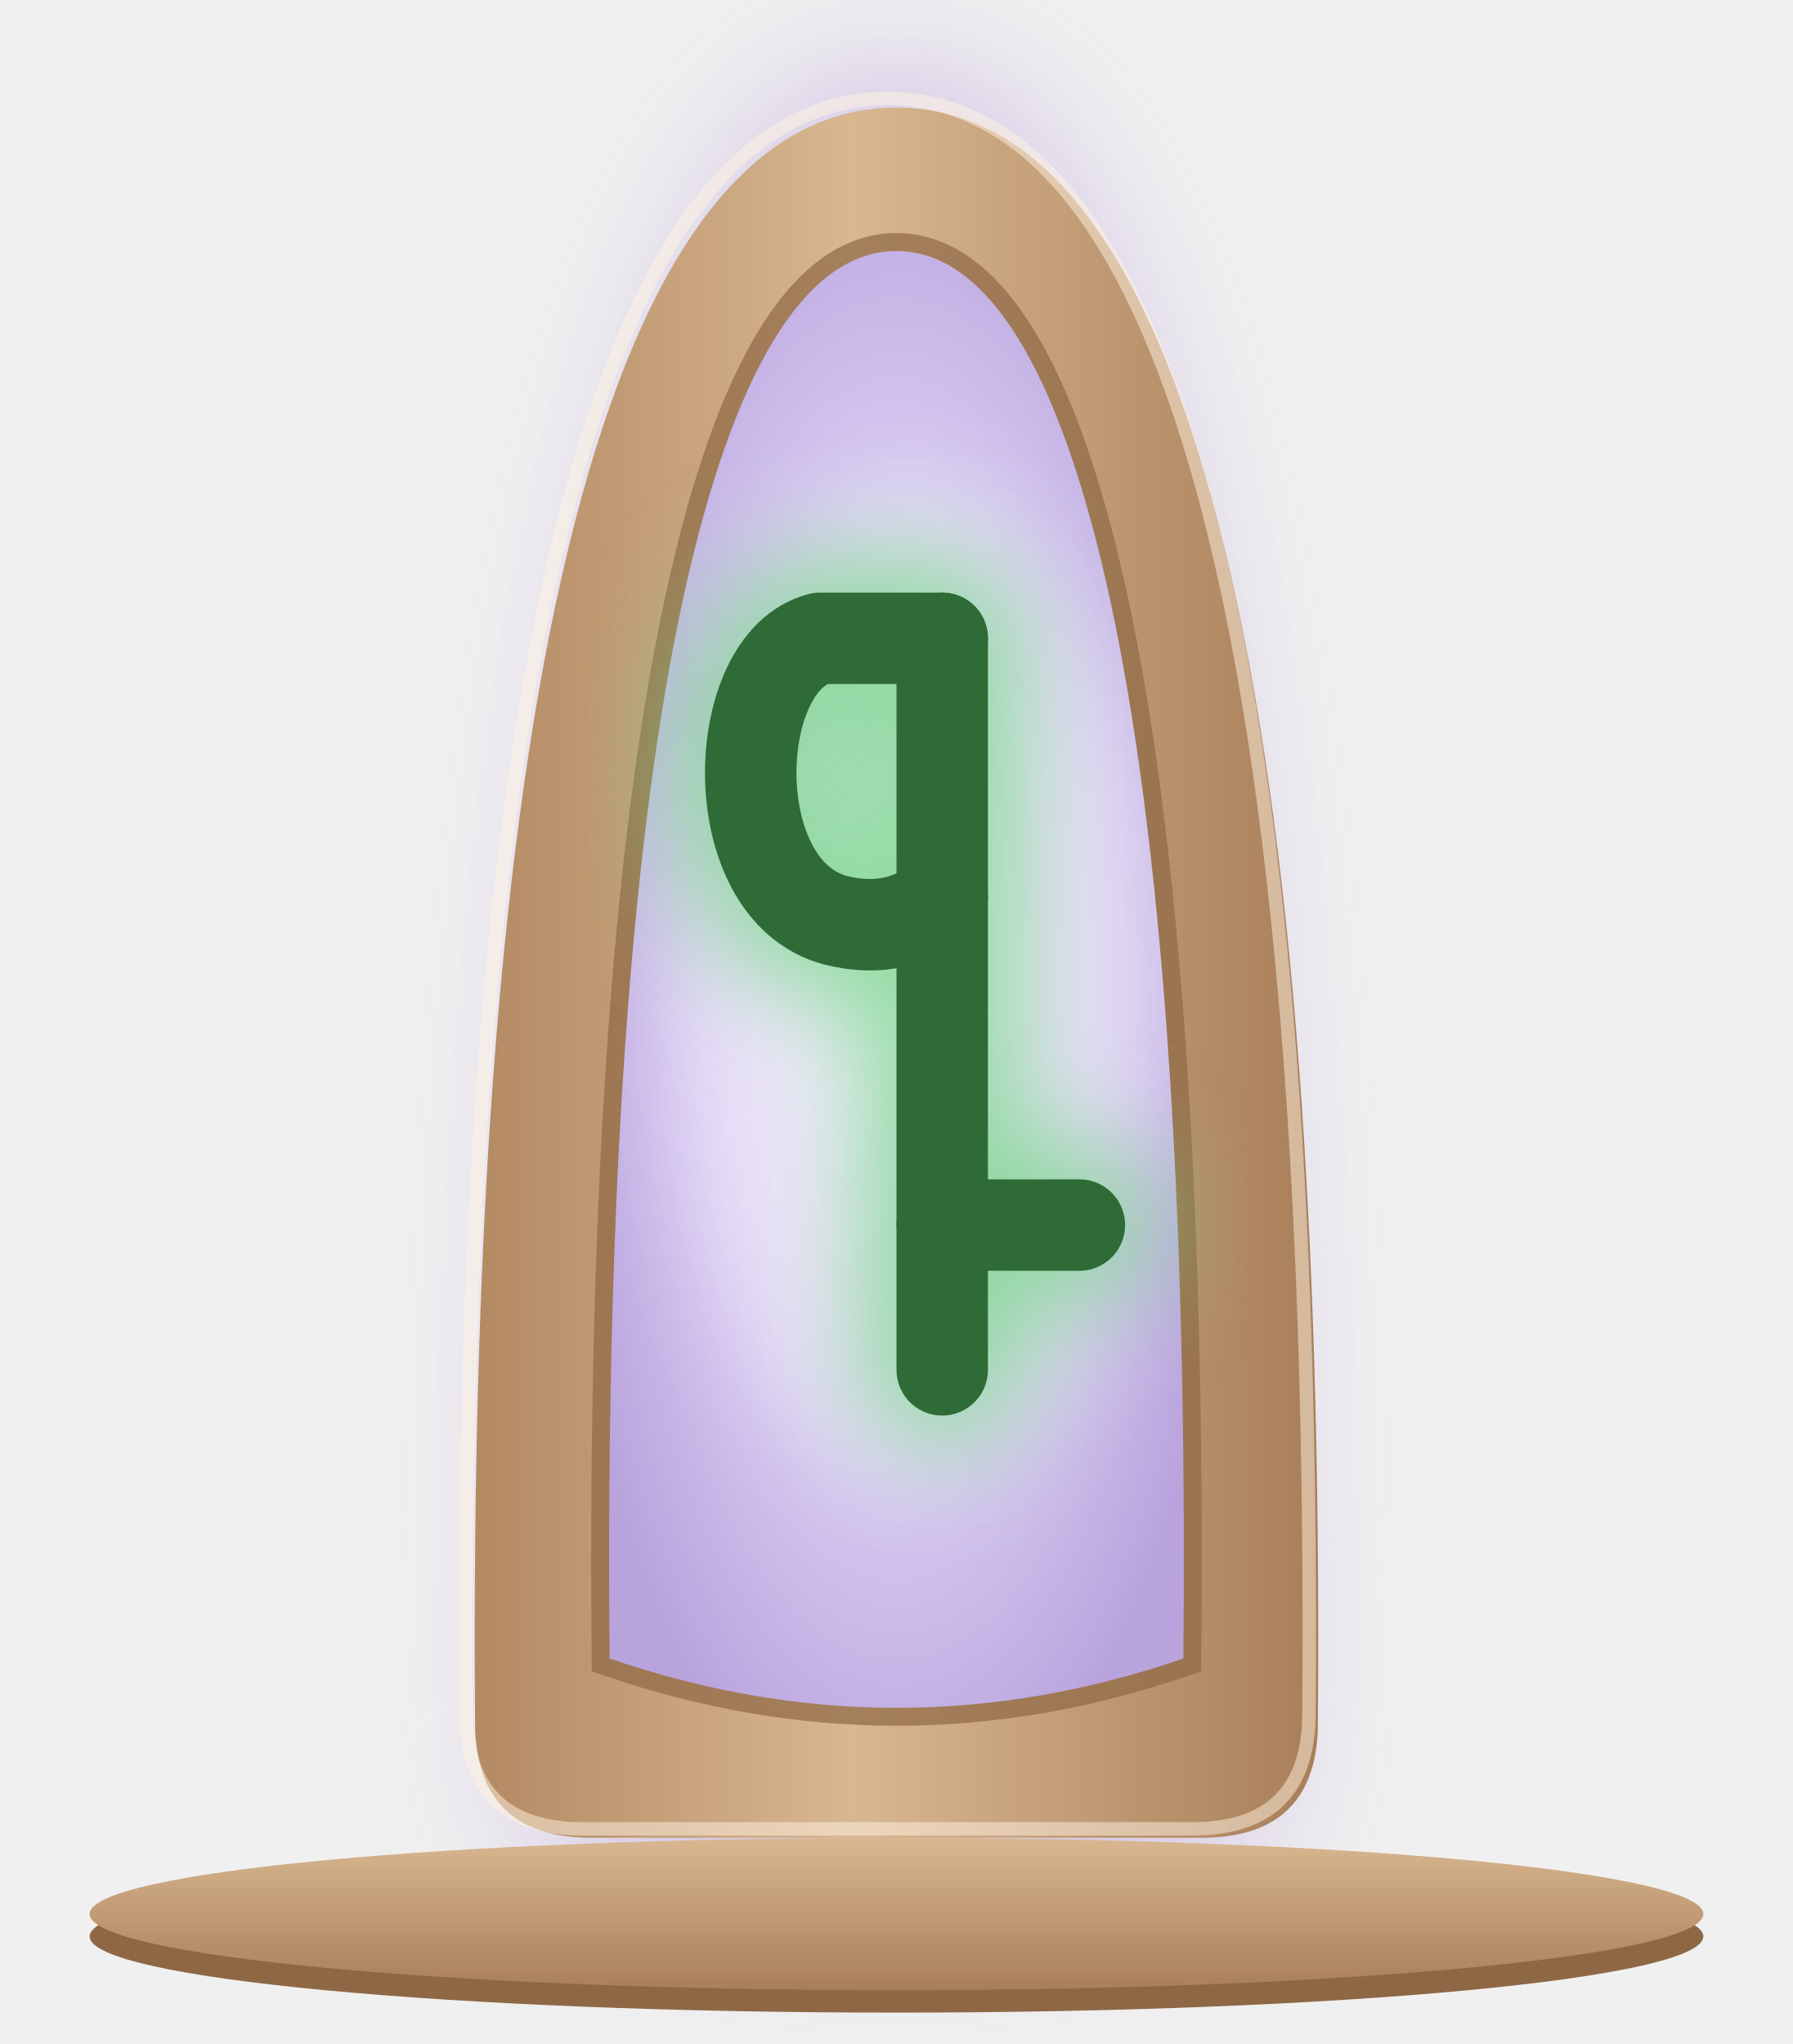
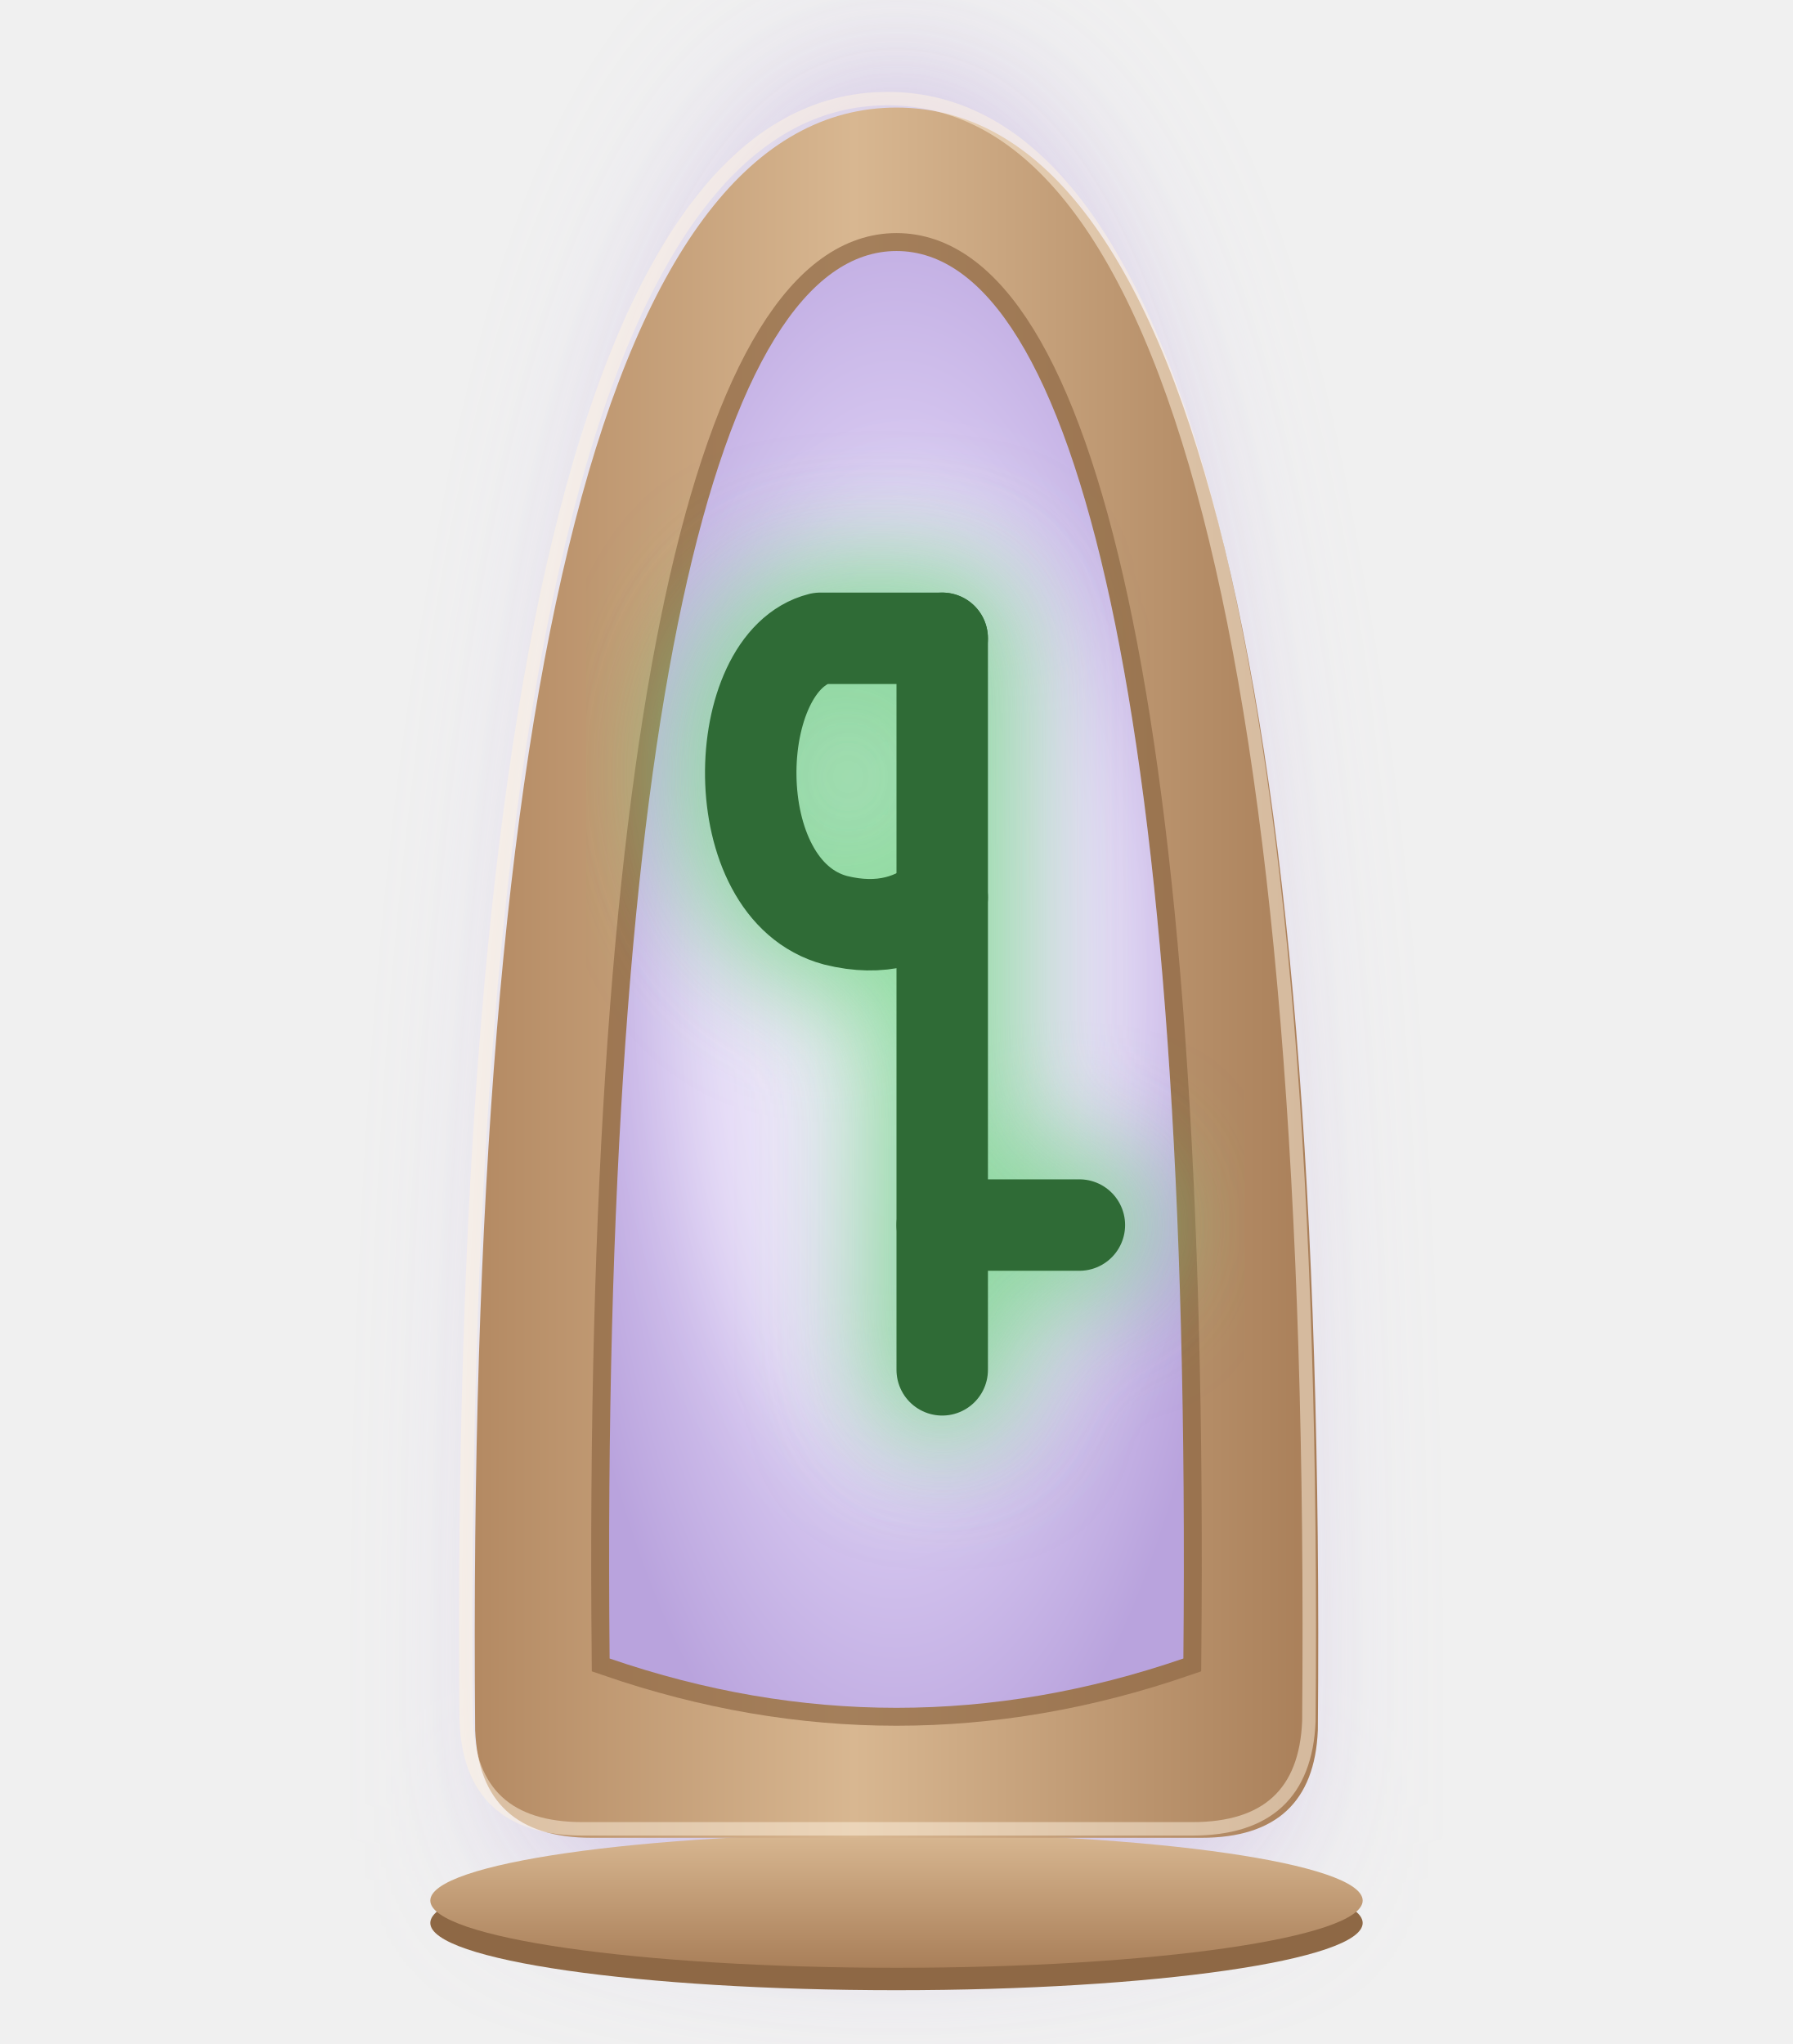
<svg xmlns="http://www.w3.org/2000/svg" viewBox="0 0 400 456" role="img" aria-labelledby="t">
  <defs>
    <radialGradient id="lavGlow" cx="50%" cy="50%" r="60%">
      <stop offset="0" stop-color="#F4EEFF" />
      <stop offset="0.55" stop-color="#D9CBF2" />
      <stop offset="1" stop-color="#B9A3DD" />
    </radialGradient>
    <filter id="halo" x="-50%" y="-50%" width="200%" height="200%">
      <feGaussianBlur stdDeviation="14" />
    </filter>
    <filter id="greenGlow" x="-50%" y="-50%" width="200%" height="200%">
      <feGaussianBlur in="SourceGraphic" stdDeviation="7" result="b" />
      <feMerge>
        <feMergeNode in="b" />
        <feMergeNode in="b" />
        <feMergeNode in="SourceGraphic" />
      </feMerge>
    </filter>
    <filter id="innerLight" x="-20%" y="-20%" width="140%" height="140%">
      <feGaussianBlur stdDeviation="10" />
    </filter>
    <clipPath id="innerClip">
      <path d="M136,370 C134,160 160,56 200,56 C240,56 266,160 264,370 Q200,392 136,370 Z" />
    </clipPath>
    <linearGradient id="wood" x1="0" y1="0" x2="1" y2="0">
      <stop offset="0" stop-color="#B48A63" />
      <stop offset="0.45" stop-color="#D8B791" />
      <stop offset="1" stop-color="#A97F59" />
    </linearGradient>
    <linearGradient id="woodBase" x1="0" y1="0" x2="0" y2="1">
      <stop offset="0" stop-color="#D8B791" />
      <stop offset="1" stop-color="#A97F59" />
    </linearGradient>
  </defs>
  <path d="M136,370 C134,160 160,56 200,56 C240,56 266,160 264,370 Q200,392 136,370 Z" fill="#C8B6E2" opacity="0.9" filter="url(#halo)" transform="translate(200 210) scale(1.25) translate(-200 -210)" />
-   <ellipse cx="200" cy="432" rx="180" ry="17" fill="#8E6845" />
-   <ellipse cx="200" cy="427" rx="180" ry="17" fill="url(#woodBase)" />
+   <ellipse cx="200" cy="429" rx="104" ry="15" fill="#8E6845" />
+   <ellipse cx="200" cy="424" rx="104" ry="15" fill="url(#woodBase)" />
  <path d="M106,386 C104,150 136,24 200,24 C264,24 296,150 294,386 Q293,410 268,410 L132,410 Q107,410 106,386 Z" fill="url(#wood)" />
  <path d="M106,386 C104,150 136,24 200,24 C264,24 296,150 294,386 Q293,410 268,410 L132,410 Q107,410 106,386 Z" fill="none" stroke="#FFF3E2" stroke-width="3" opacity="0.5" transform="translate(-2 -2)" />
  <path d="M136,370 C134,160 160,56 200,56 C240,56 266,160 264,370 Q200,392 136,370 Z" fill="none" stroke="#8E6845" stroke-width="8" opacity="0.7" />
  <path d="M136,370 C134,160 160,56 200,56 C240,56 266,160 264,370 Q200,392 136,370 Z" fill="url(#lavGlow)" />
  <g clip-path="url(#innerClip)">
    <ellipse cx="205" cy="220" rx="55" ry="110" fill="#FFFFFF" opacity="0.35" filter="url(#innerLight)" />
  </g>
  <g transform="translate(200 224) scale(0.85) translate(-200 -224)" fill="none" stroke-linecap="round" stroke-linejoin="round">
    <g stroke="#6FD483" stroke-width="42" opacity="0.75" filter="url(#halo)">
      <path d="M212,128 L212,320" />
      <path d="M212,128 L180,128 C156,134 154,194 184,202 C196,205 205,202 212,196" />
      <path d="M212,282 L248,282" />
    </g>
    <g stroke="#2F6B36" stroke-width="24">
      <path d="M212,128 L212,320" />
      <path d="M212,128 L180,128 C156,134 154,194 184,202 C196,205 205,202 212,196" />
      <path d="M212,282 L248,282" />
    </g>
  </g>
</svg>
